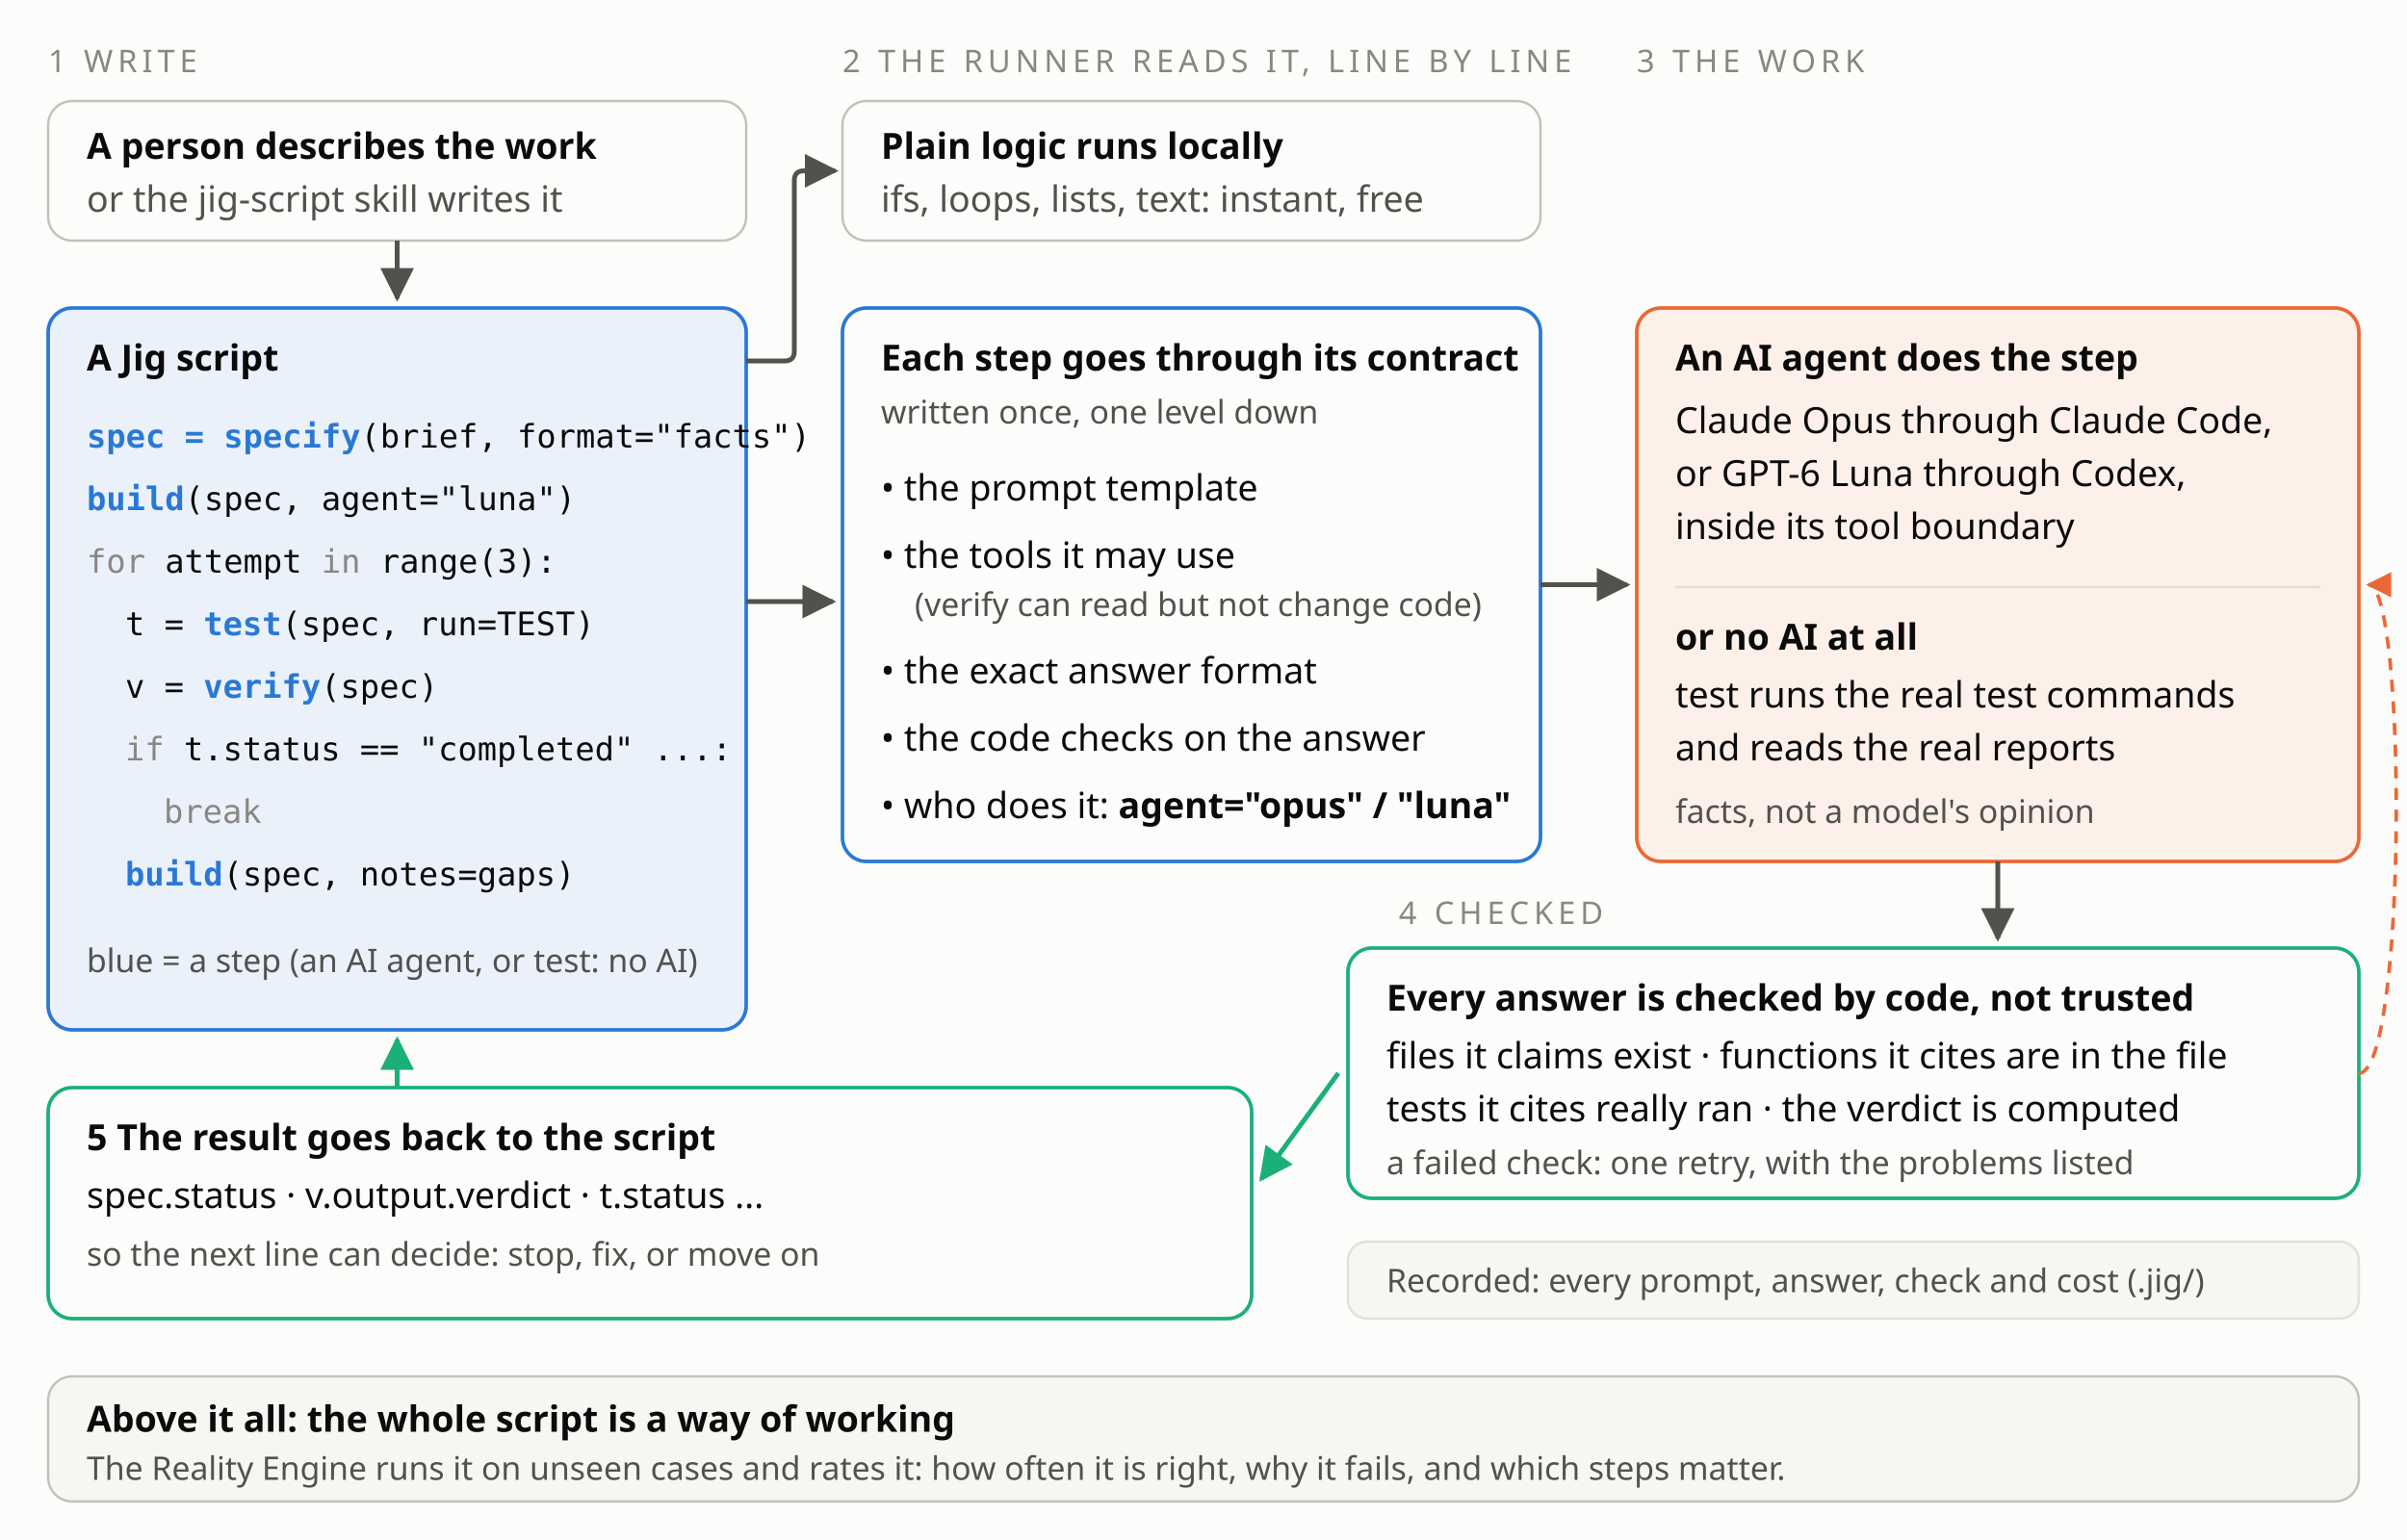
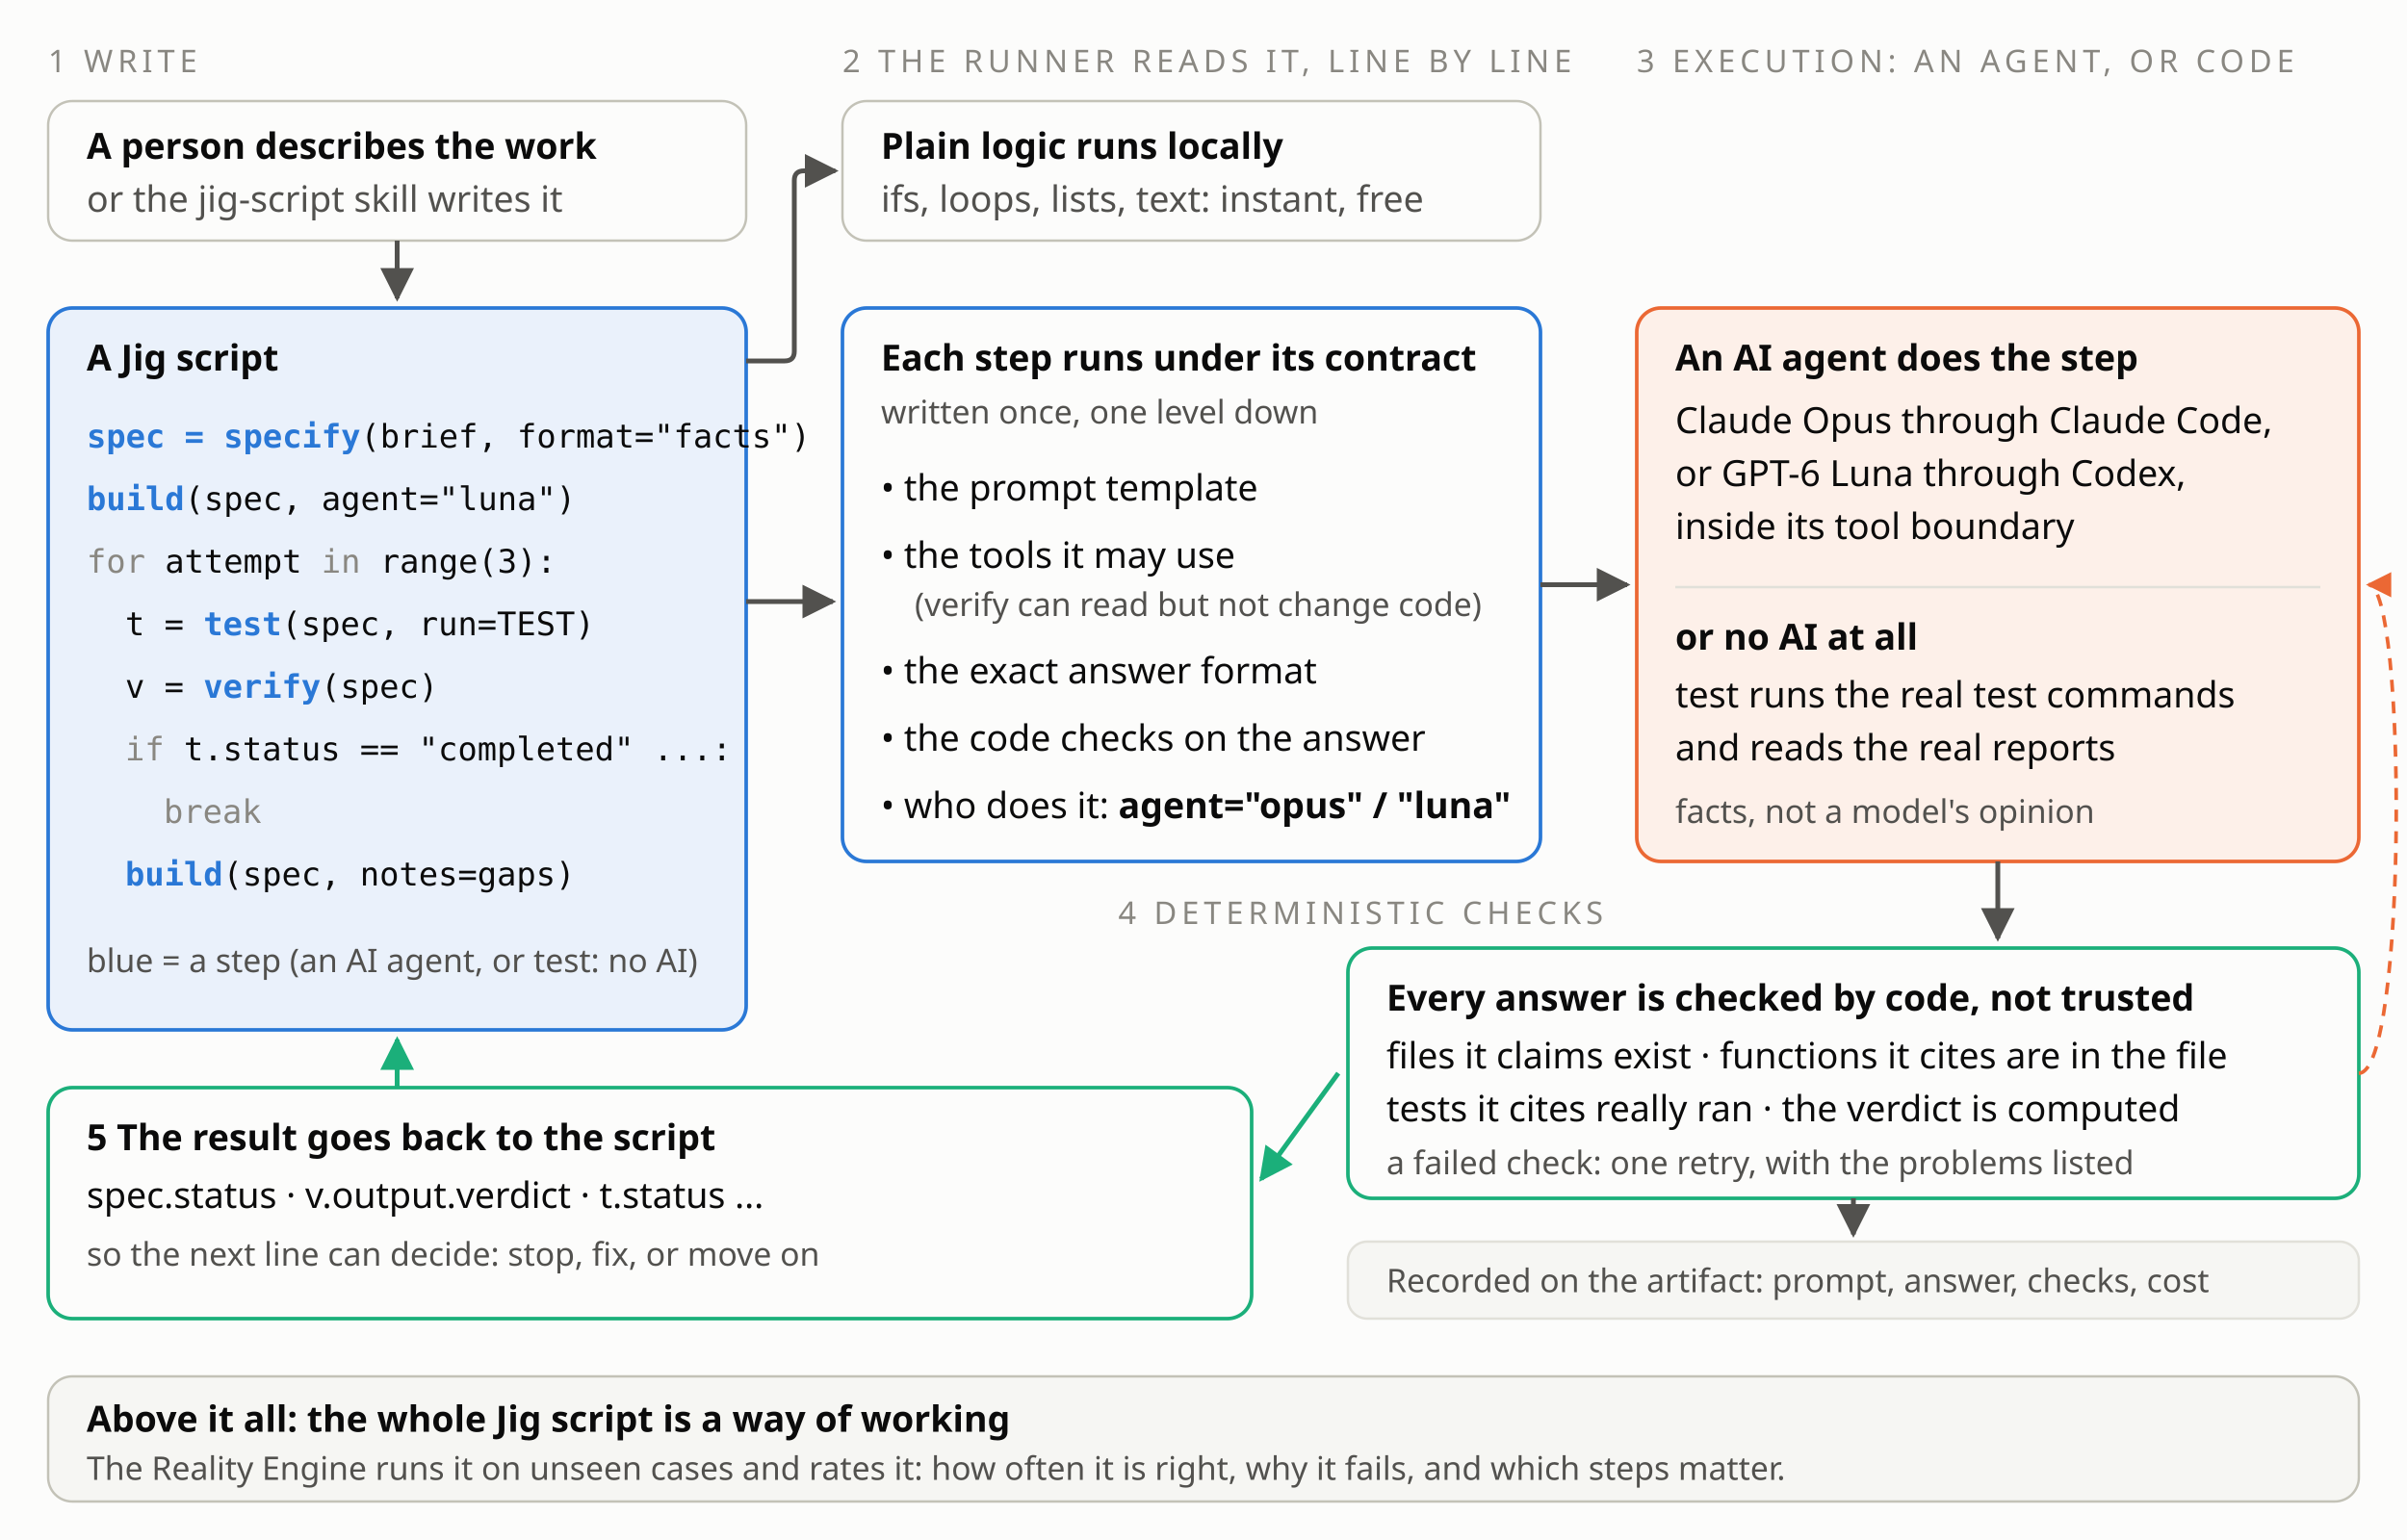
<svg xmlns="http://www.w3.org/2000/svg" viewBox="0 0 1000 640" width="1000" height="640" font-family="Segoe UI, system-ui, sans-serif" font-size="15">
  <rect width="1000" height="640" fill="#fcfcfb" />
  <defs>
    <marker id="ar" viewBox="0 0 10 10" refX="9" refY="5" markerWidth="7" markerHeight="7" orient="auto">
      <path d="M0,0 L10,5 L0,10 z" fill="#52514e" />
    </marker>
    <marker id="ag" viewBox="0 0 10 10" refX="9" refY="5" markerWidth="7" markerHeight="7" orient="auto">
      <path d="M0,0 L10,5 L0,10 z" fill="#1baf7a" />
    </marker>
    <marker id="ao" viewBox="0 0 10 10" refX="9" refY="5" markerWidth="7" markerHeight="7" orient="auto">
      <path d="M0,0 L10,5 L0,10 z" fill="#eb6834" />
    </marker>
  </defs>
  <text x="20" y="30" font-size="13" letter-spacing="2" fill="#898781">1  WRITE</text>
  <rect x="20" y="42" width="290" height="58" rx="10" fill="#fcfcfb" stroke="#c3c2b7" />
  <text x="36" y="66" font-weight="600" fill="#0b0b0b">A person describes the work</text>
  <text x="36" y="88" fill="#52514e">or the jig-script skill writes it</text>
  <line x1="165" y1="100" x2="165" y2="124" stroke="#52514e" stroke-width="2" marker-end="url(#ar)" />
  <rect x="20" y="128" width="290" height="300" rx="10" fill="#eaf1fb" stroke="#2a78d6" stroke-width="1.5" />
  <text x="36" y="154" font-weight="600" fill="#0b0b0b">A Jig script</text>
  <g font-family="Consolas, ui-monospace, monospace" font-size="13.5" fill="#0b0b0b">
    <text x="36" y="186">
      <tspan fill="#2a78d6" font-weight="600">spec = specify</tspan>(brief, format="facts")</text>
    <text x="36" y="212">
      <tspan fill="#2a78d6" font-weight="600">build</tspan>(spec, agent="luna")</text>
    <text x="36" y="238">
      <tspan fill="#898781">for</tspan> attempt <tspan fill="#898781">in</tspan> range(3):</text>
    <text x="52" y="264">t = <tspan fill="#2a78d6" font-weight="600">test</tspan>(spec, run=TEST)</text>
    <text x="52" y="290">v = <tspan fill="#2a78d6" font-weight="600">verify</tspan>(spec)</text>
    <text x="52" y="316">
      <tspan fill="#898781">if</tspan> t.status == "completed" ...:</text>
    <text x="68" y="342">
      <tspan fill="#898781">break</tspan>
    </text>
    <text x="52" y="368">
      <tspan fill="#2a78d6" font-weight="600">build</tspan>(spec, notes=gaps)</text>
  </g>
  <text x="36" y="404" fill="#52514e" font-size="13.5">blue = a step (an AI agent, or test: no AI)</text>
  <text x="350" y="30" font-size="13" letter-spacing="2" fill="#898781">2  THE RUNNER READS IT, LINE BY LINE</text>
  <rect x="350" y="42" width="290" height="58" rx="10" fill="#fcfcfb" stroke="#c3c2b7" />
  <text x="366" y="66" font-weight="600" fill="#0b0b0b">Plain logic runs locally</text>
  <text x="366" y="88" fill="#52514e">ifs, loops, lists, text: instant, free</text>
  <line x1="310" y1="250" x2="346" y2="250" stroke="#52514e" stroke-width="2" marker-end="url(#ar)" />
  <path d="M 310 150 H 326 Q 330 150 330 146 V 75 Q 330 71 334 71 H 347" fill="none" stroke="#52514e" stroke-width="2" marker-end="url(#ar)" />
  <rect x="350" y="128" width="290" height="230" rx="10" fill="#fcfcfb" stroke="#2a78d6" stroke-width="1.5" />
-   <text x="366" y="154" font-weight="600" fill="#0b0b0b">Each step goes through its contract</text>
+   <text x="366" y="154" font-weight="600" fill="#0b0b0b">Each step runs under its contract</text>
  <text x="366" y="176" fill="#52514e" font-size="13.5">written once, one level down</text>
  <g fill="#0b0b0b">
    <text x="366" y="208">• the prompt template</text>
    <text x="366" y="236">• the tools it may use</text>
    <text x="380" y="256" fill="#52514e" font-size="13.5">(verify can read but not change code)</text>
    <text x="366" y="284">• the exact answer format</text>
    <text x="366" y="312">• the code checks on the answer</text>
    <text x="366" y="340">• who does it: <tspan font-weight="600">agent="opus" / "luna"</tspan>
    </text>
  </g>
  <line x1="640" y1="243" x2="676" y2="243" stroke="#52514e" stroke-width="2" marker-end="url(#ar)" />
-   <text x="680" y="30" font-size="13" letter-spacing="2" fill="#898781">3  THE WORK</text>
+   <text x="680" y="30" font-size="13" letter-spacing="2" fill="#898781">3  EXECUTION: AN AGENT, OR CODE</text>
  <rect x="680" y="128" width="300" height="230" rx="10" fill="#fdf0e9" stroke="#eb6834" stroke-width="1.5" />
  <text x="696" y="154" font-weight="600" fill="#0b0b0b">An AI agent does the step</text>
  <text x="696" y="180" fill="#0b0b0b">Claude Opus through Claude Code,</text>
  <text x="696" y="202" fill="#0b0b0b">or GPT-6 Luna through Codex,</text>
  <text x="696" y="224" fill="#0b0b0b">inside its tool boundary</text>
  <line x1="696" y1="244" x2="964" y2="244" stroke="#e1e0d9" />
  <text x="696" y="270" font-weight="600" fill="#0b0b0b">or no AI at all</text>
  <text x="696" y="294" fill="#0b0b0b">test runs the real test commands</text>
  <text x="696" y="316" fill="#0b0b0b">and reads the real reports</text>
  <text x="696" y="342" fill="#52514e" font-size="13.5">facts, not a model's opinion</text>
  <line x1="830" y1="358" x2="830" y2="390" stroke="#52514e" stroke-width="2" marker-end="url(#ar)" />
-   <text x="680" y="384" font-size="13" letter-spacing="2" fill="#898781" text-anchor="end" transform="translate(-14,0)">4  CHECKED</text>
+   <text x="680" y="384" font-size="13" letter-spacing="2" fill="#898781" text-anchor="end" transform="translate(-14,0)">4  DETERMINISTIC CHECKS</text>
  <rect x="560" y="394" width="420" height="104" rx="10" fill="#fcfcfb" stroke="#1baf7a" stroke-width="1.5" />
  <text x="576" y="420" font-weight="600" fill="#0b0b0b">Every answer is checked by code, not trusted</text>
  <text x="576" y="444" fill="#0b0b0b">files it claims exist · functions it cites are in the file</text>
  <text x="576" y="466" fill="#0b0b0b">tests it cites really ran · the verdict is computed</text>
  <text x="576" y="488" fill="#52514e" font-size="13.5">a failed check: one retry, with the problems listed</text>
  <path d="M 980 446 C 1000 446, 1000 243, 984 243" fill="none" stroke="#eb6834" stroke-width="1.5" stroke-dasharray="5 4" marker-end="url(#ao)" />
  <rect x="20" y="452" width="500" height="96" rx="10" fill="#fcfcfb" stroke="#1baf7a" stroke-width="1.5" />
  <text x="36" y="478" font-weight="600" fill="#0b0b0b">5  The result goes back to the script</text>
  <text x="36" y="502" fill="#0b0b0b">spec.status · v.output.verdict · t.status ...</text>
  <text x="36" y="526" fill="#52514e" font-size="13.5">so the next line can decide: stop, fix, or move on</text>
  <line x1="556" y1="446" x2="524" y2="490" stroke="#1baf7a" stroke-width="2" marker-end="url(#ag)" />
  <line x1="165" y1="452" x2="165" y2="432" stroke="#1baf7a" stroke-width="2" marker-end="url(#ag)" />
+   <line x1="770" y1="498" x2="770" y2="513" stroke="#52514e" stroke-width="2" marker-end="url(#ar)" />
  <rect x="560" y="516" width="420" height="32" rx="8" fill="#f6f6f3" stroke="#e1e0d9" />
-   <text x="576" y="537" fill="#52514e" font-size="13.5">Recorded: every prompt, answer, check and cost (.jig/)</text>
+   <text x="576" y="537" fill="#52514e" font-size="13.5">Recorded on the artifact: prompt, answer, checks, cost</text>
  <rect x="20" y="572" width="960" height="52" rx="10" fill="#f6f6f3" stroke="#c3c2b7" />
-   <text x="36" y="595" font-weight="600" fill="#0b0b0b">Above it all: the whole script is a way of working</text>
+   <text x="36" y="595" font-weight="600" fill="#0b0b0b">Above it all: the whole Jig script is a way of working</text>
  <text x="36" y="615" fill="#52514e" font-size="13.5">The Reality Engine runs it on unseen cases and rates it: how often it is right, why it fails, and which steps matter.</text>
</svg>
